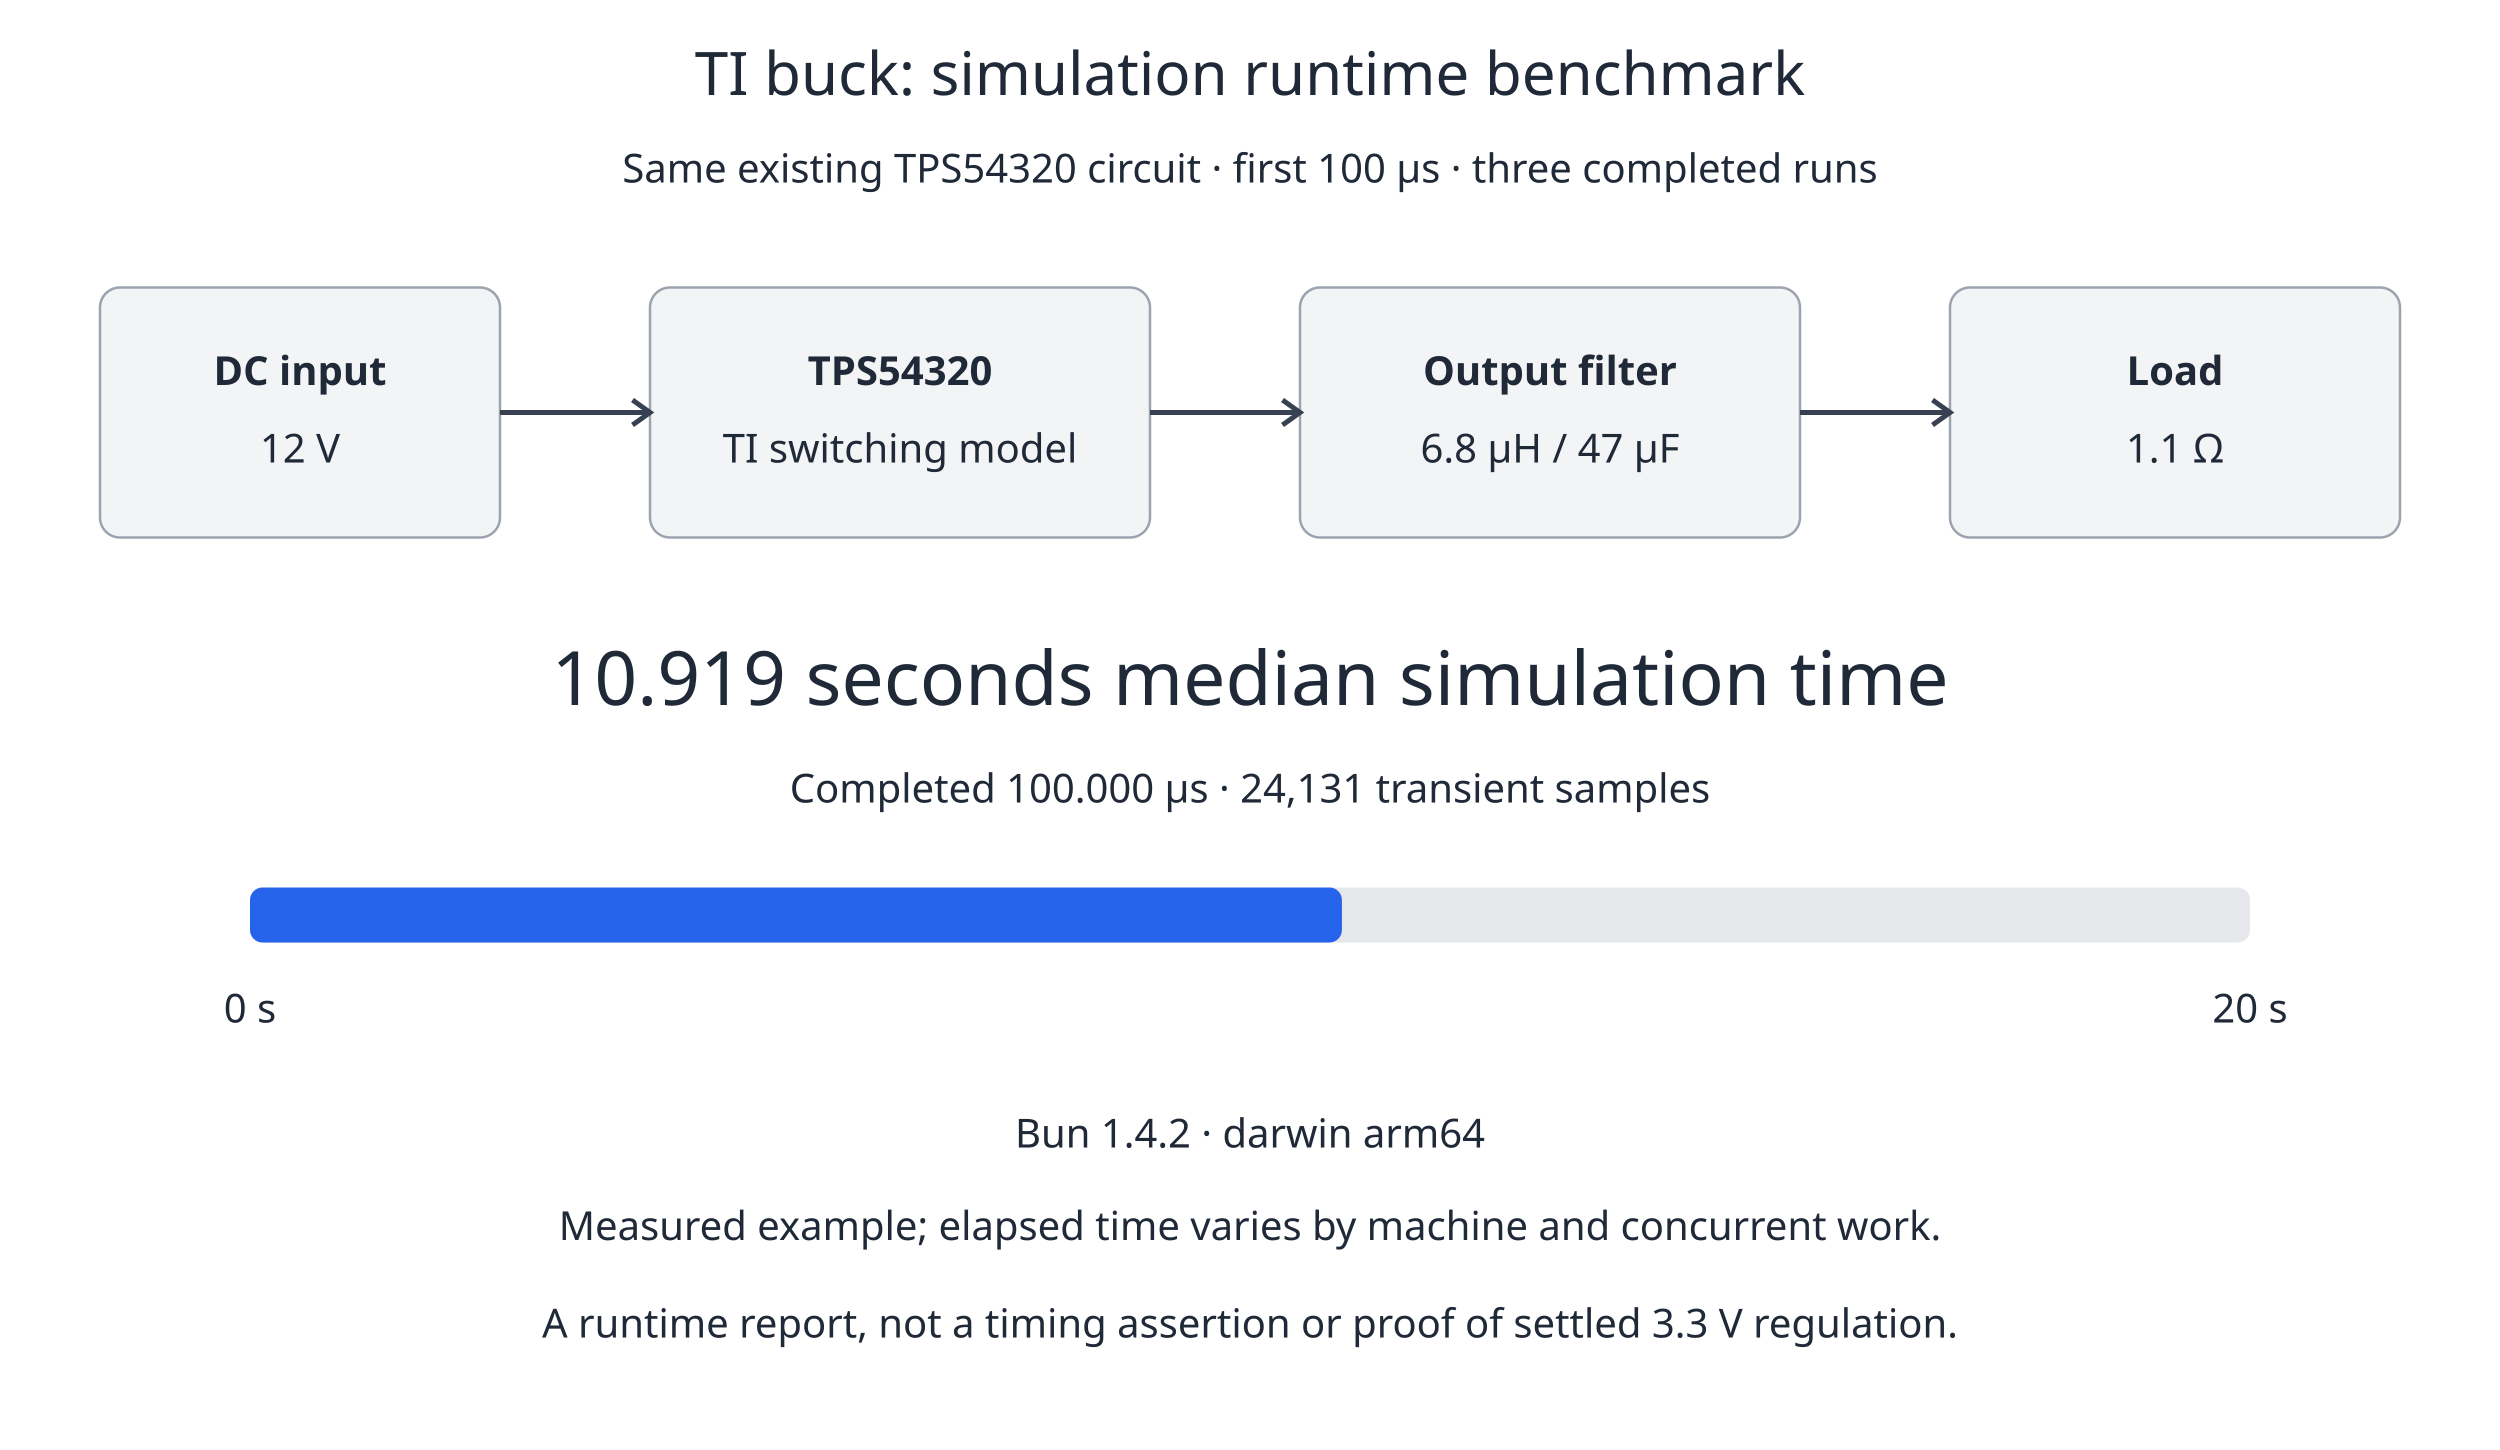
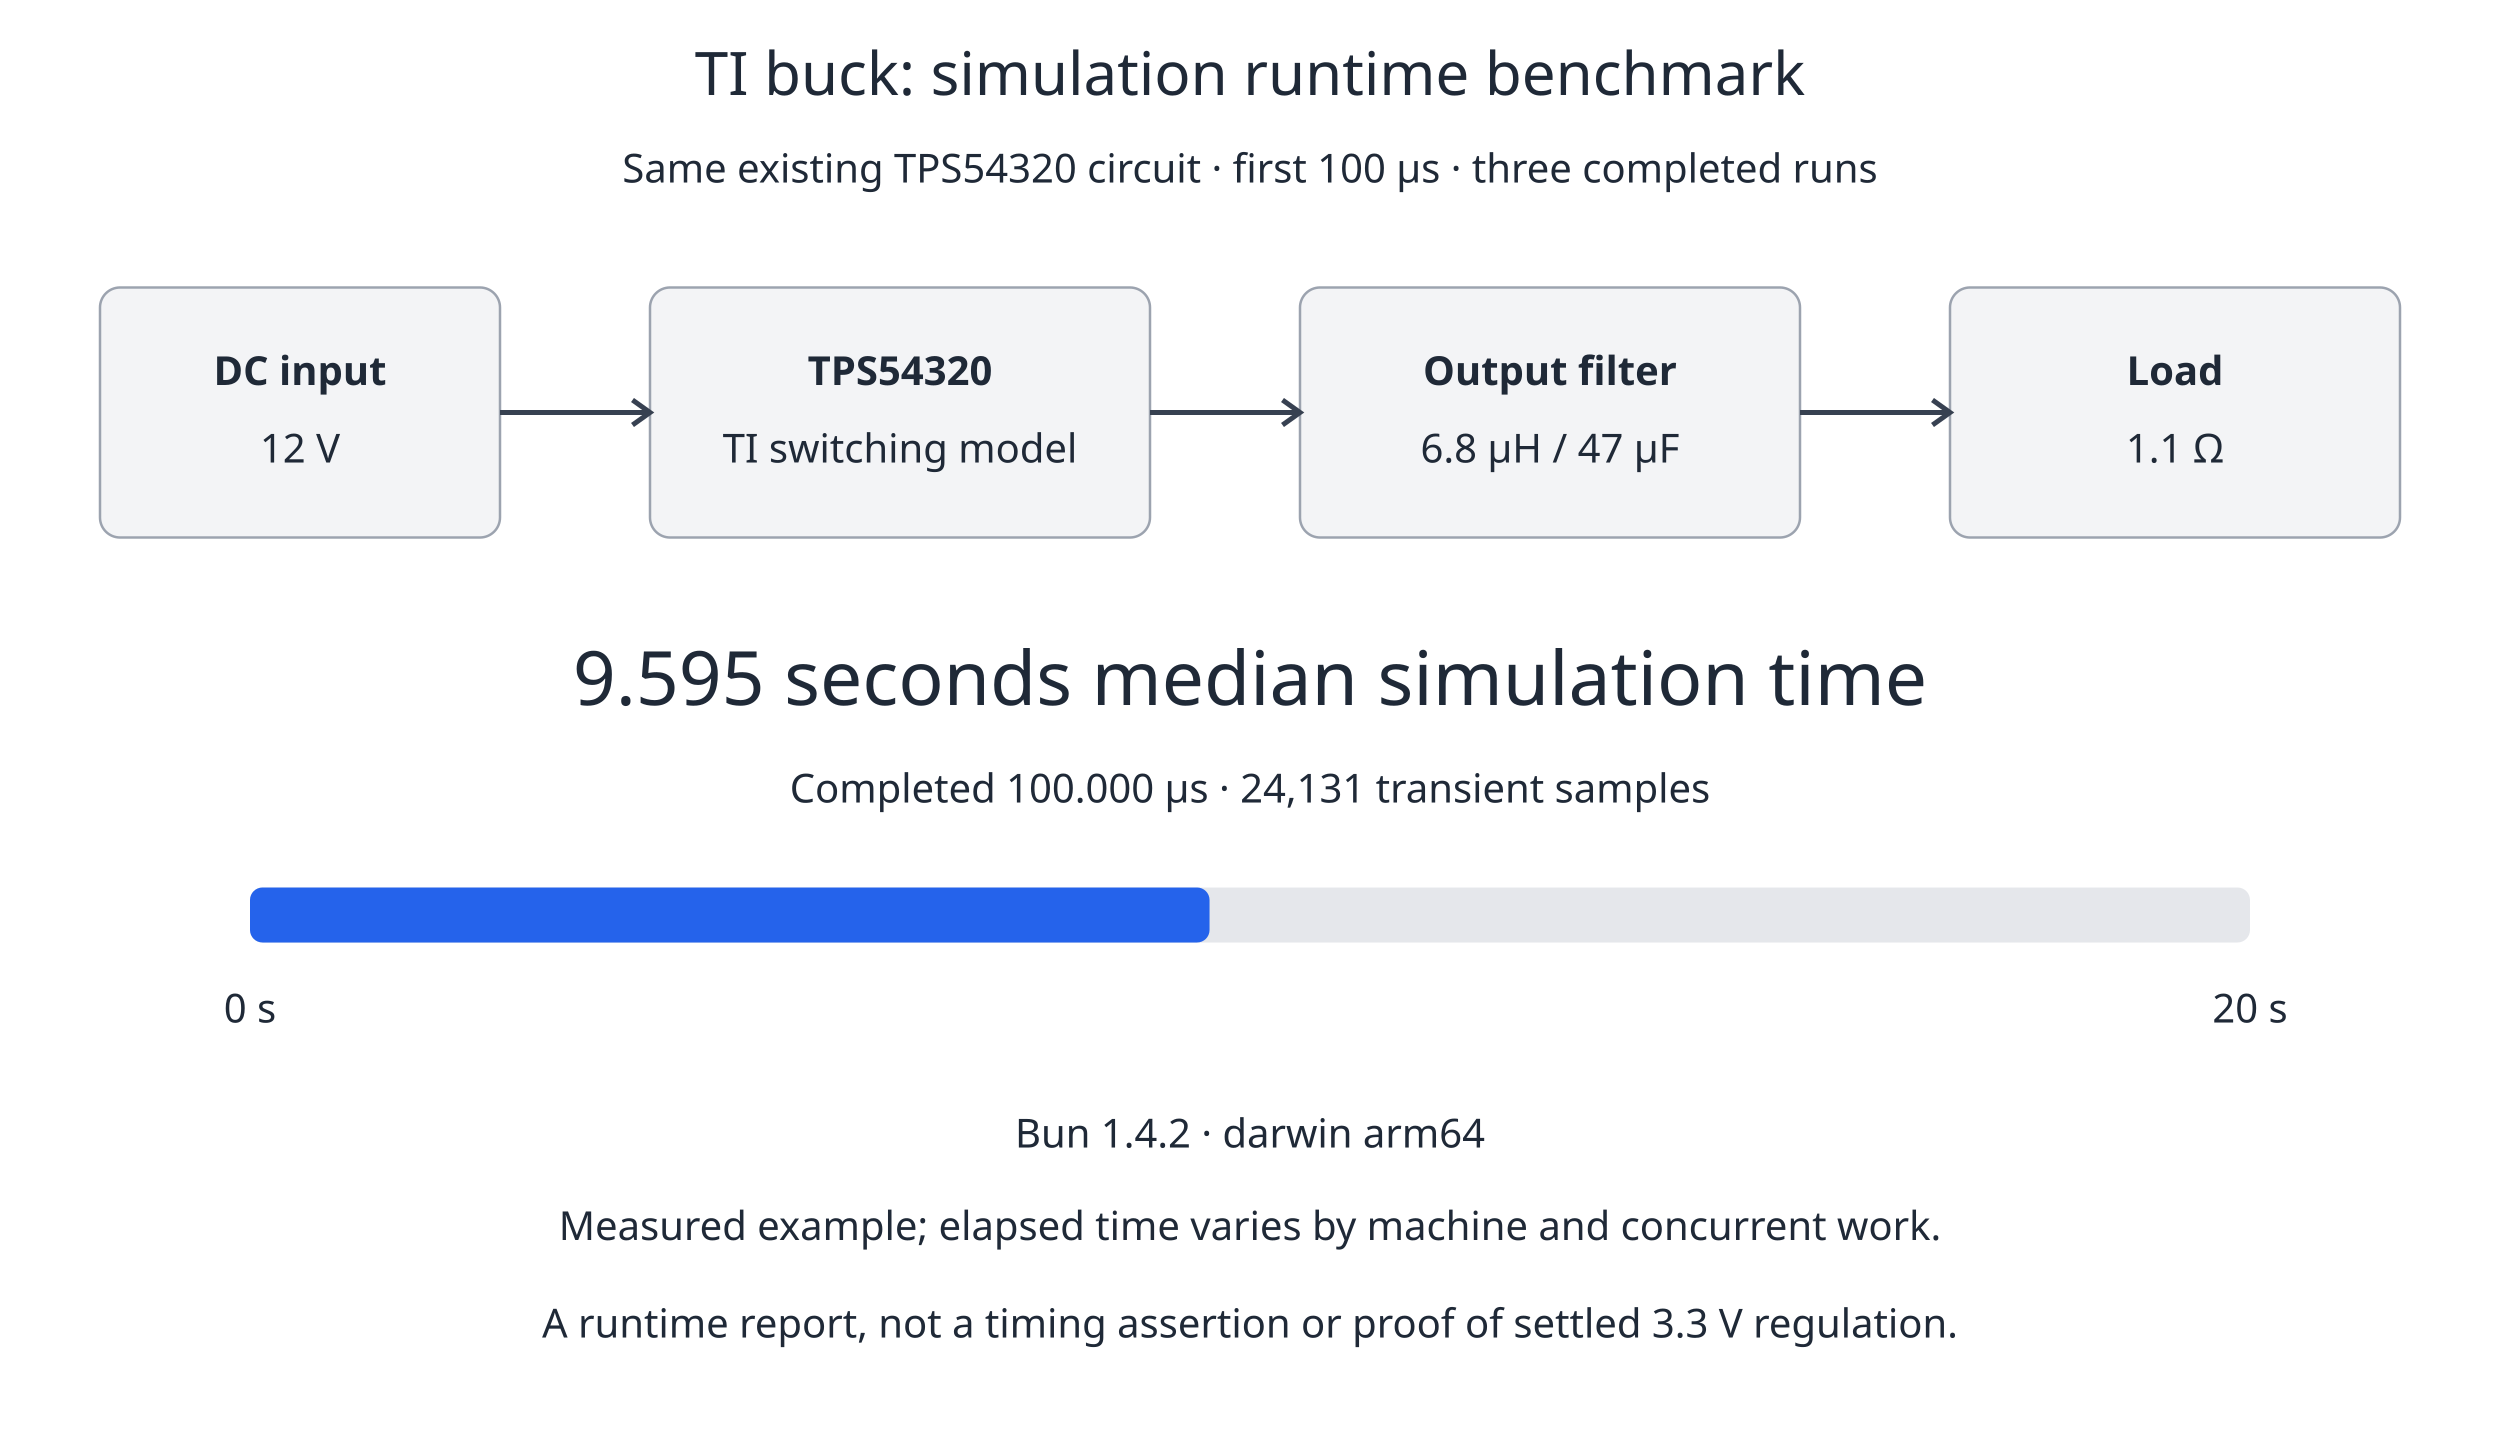
<svg xmlns="http://www.w3.org/2000/svg" width="1000" height="580" viewBox="0 0 1000 580">
  <rect width="1000" height="580" fill="white" />
  <g font-family="sans-serif" font-size="16" fill="#1f2937">
    <text x="500" y="38" text-anchor="middle" font-size="24">TI buck: simulation runtime benchmark</text>
    <text x="500" y="73" text-anchor="middle">Same existing TPS54320 circuit · first 100 µs · three completed runs</text>
    <g fill="#f3f4f6" stroke="#9ca3af">
      <rect x="40" y="115" width="160" height="100" rx="8" />
      <rect x="260" y="115" width="200" height="100" rx="8" />
      <rect x="520" y="115" width="200" height="100" rx="8" />
      <rect x="780" y="115" width="180" height="100" rx="8" />
    </g>
    <g text-anchor="middle">
      <text x="120" y="154" font-weight="bold">DC input</text>
      <text x="120" y="185">12 V</text>
      <text x="360" y="154" font-weight="bold">TPS54320</text>
      <text x="360" y="185">TI switching model</text>
      <text x="620" y="154" font-weight="bold">Output filter</text>
      <text x="620" y="185">6.8 µH / 47 µF</text>
      <text x="870" y="154" font-weight="bold">Load</text>
      <text x="870" y="185">1.1 Ω</text>
    </g>
    <g fill="none" stroke="#374151" stroke-width="2">
      <path d="M 200 165 H 260 m -7 -5 l 7 5 -7 5" />
      <path d="M 460 165 H 520 m -7 -5 l 7 5 -7 5" />
      <path d="M 720 165 H 780 m -7 -5 l 7 5 -7 5" />
    </g>
-     <text x="500" y="282" text-anchor="middle" font-size="30">10.919 seconds median simulation time</text>
+     <text x="500" y="282" text-anchor="middle" font-size="30">9.595 seconds median simulation time</text>
    <text x="500" y="321" text-anchor="middle">Completed 100.000 µs · 24,131 transient samples</text>
    <rect x="100" y="355" width="800" height="22" rx="5" fill="#e5e7eb" />
-     <rect x="100" y="355" width="436.764" height="22" rx="5" fill="#2563eb" />
+     <rect x="100" y="355" width="383.819" height="22" rx="5" fill="#2563eb" />
    <text x="100" y="409" text-anchor="middle">0 s</text>
    <text x="900" y="409" text-anchor="middle">20 s</text>
    <text x="500" y="459" text-anchor="middle">Bun 1.4.2 · darwin arm64</text>
    <text x="500" y="496" text-anchor="middle">Measured example; elapsed time varies by machine and concurrent work.</text>
    <text x="500" y="535" text-anchor="middle">A runtime report, not a timing assertion or proof of settled 3.3 V regulation.</text>
  </g>
</svg>
